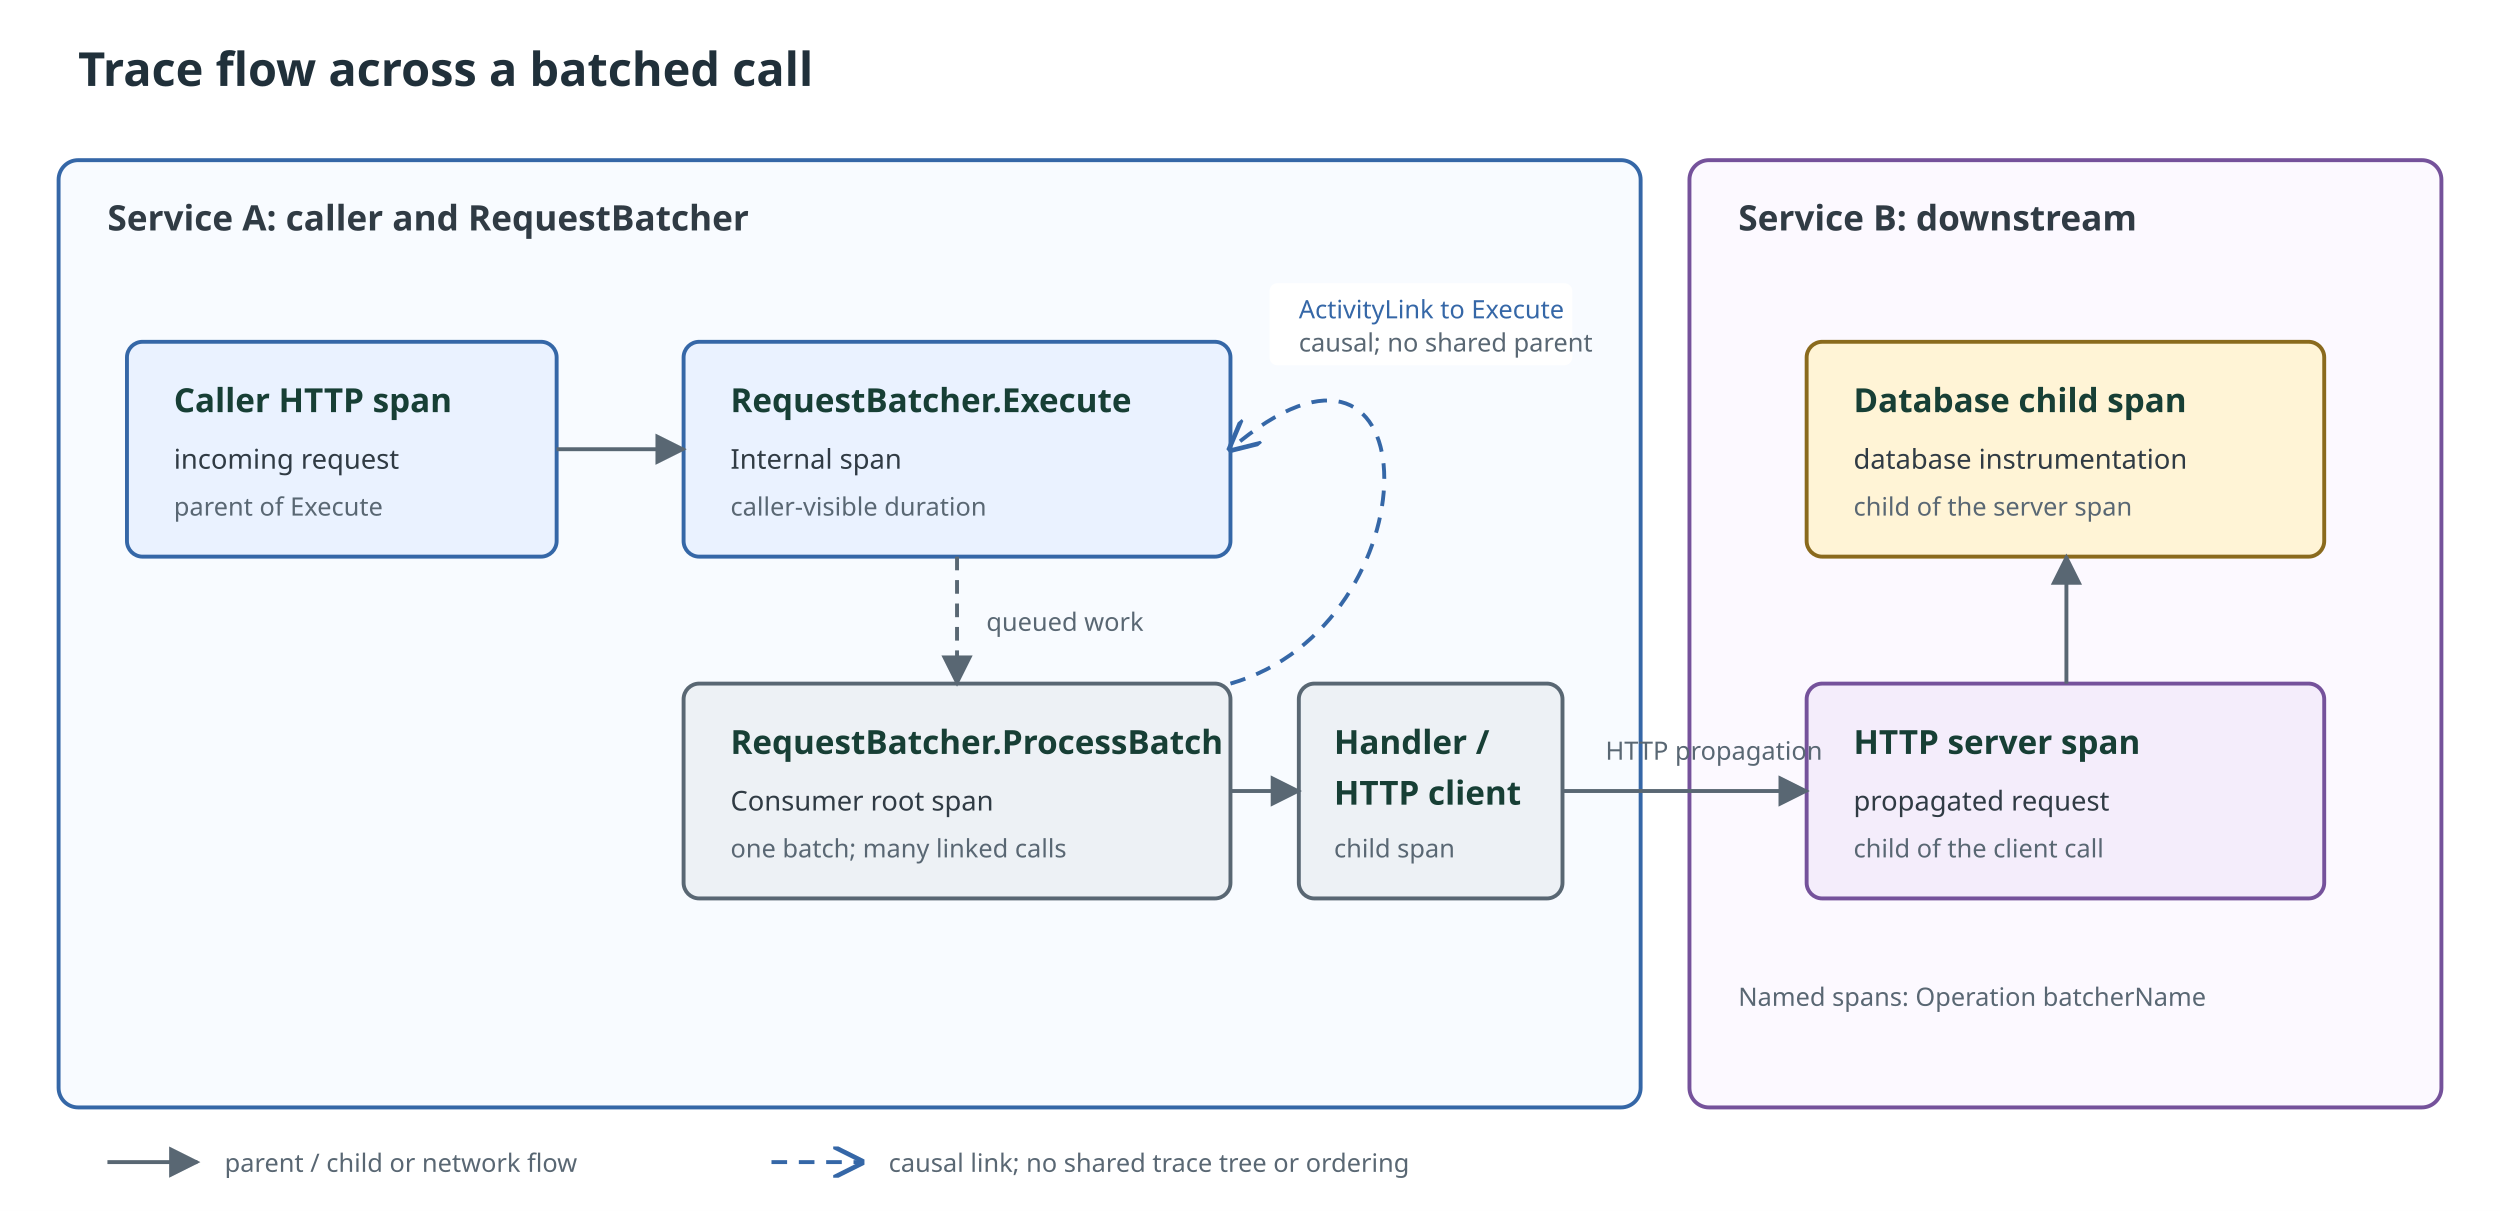
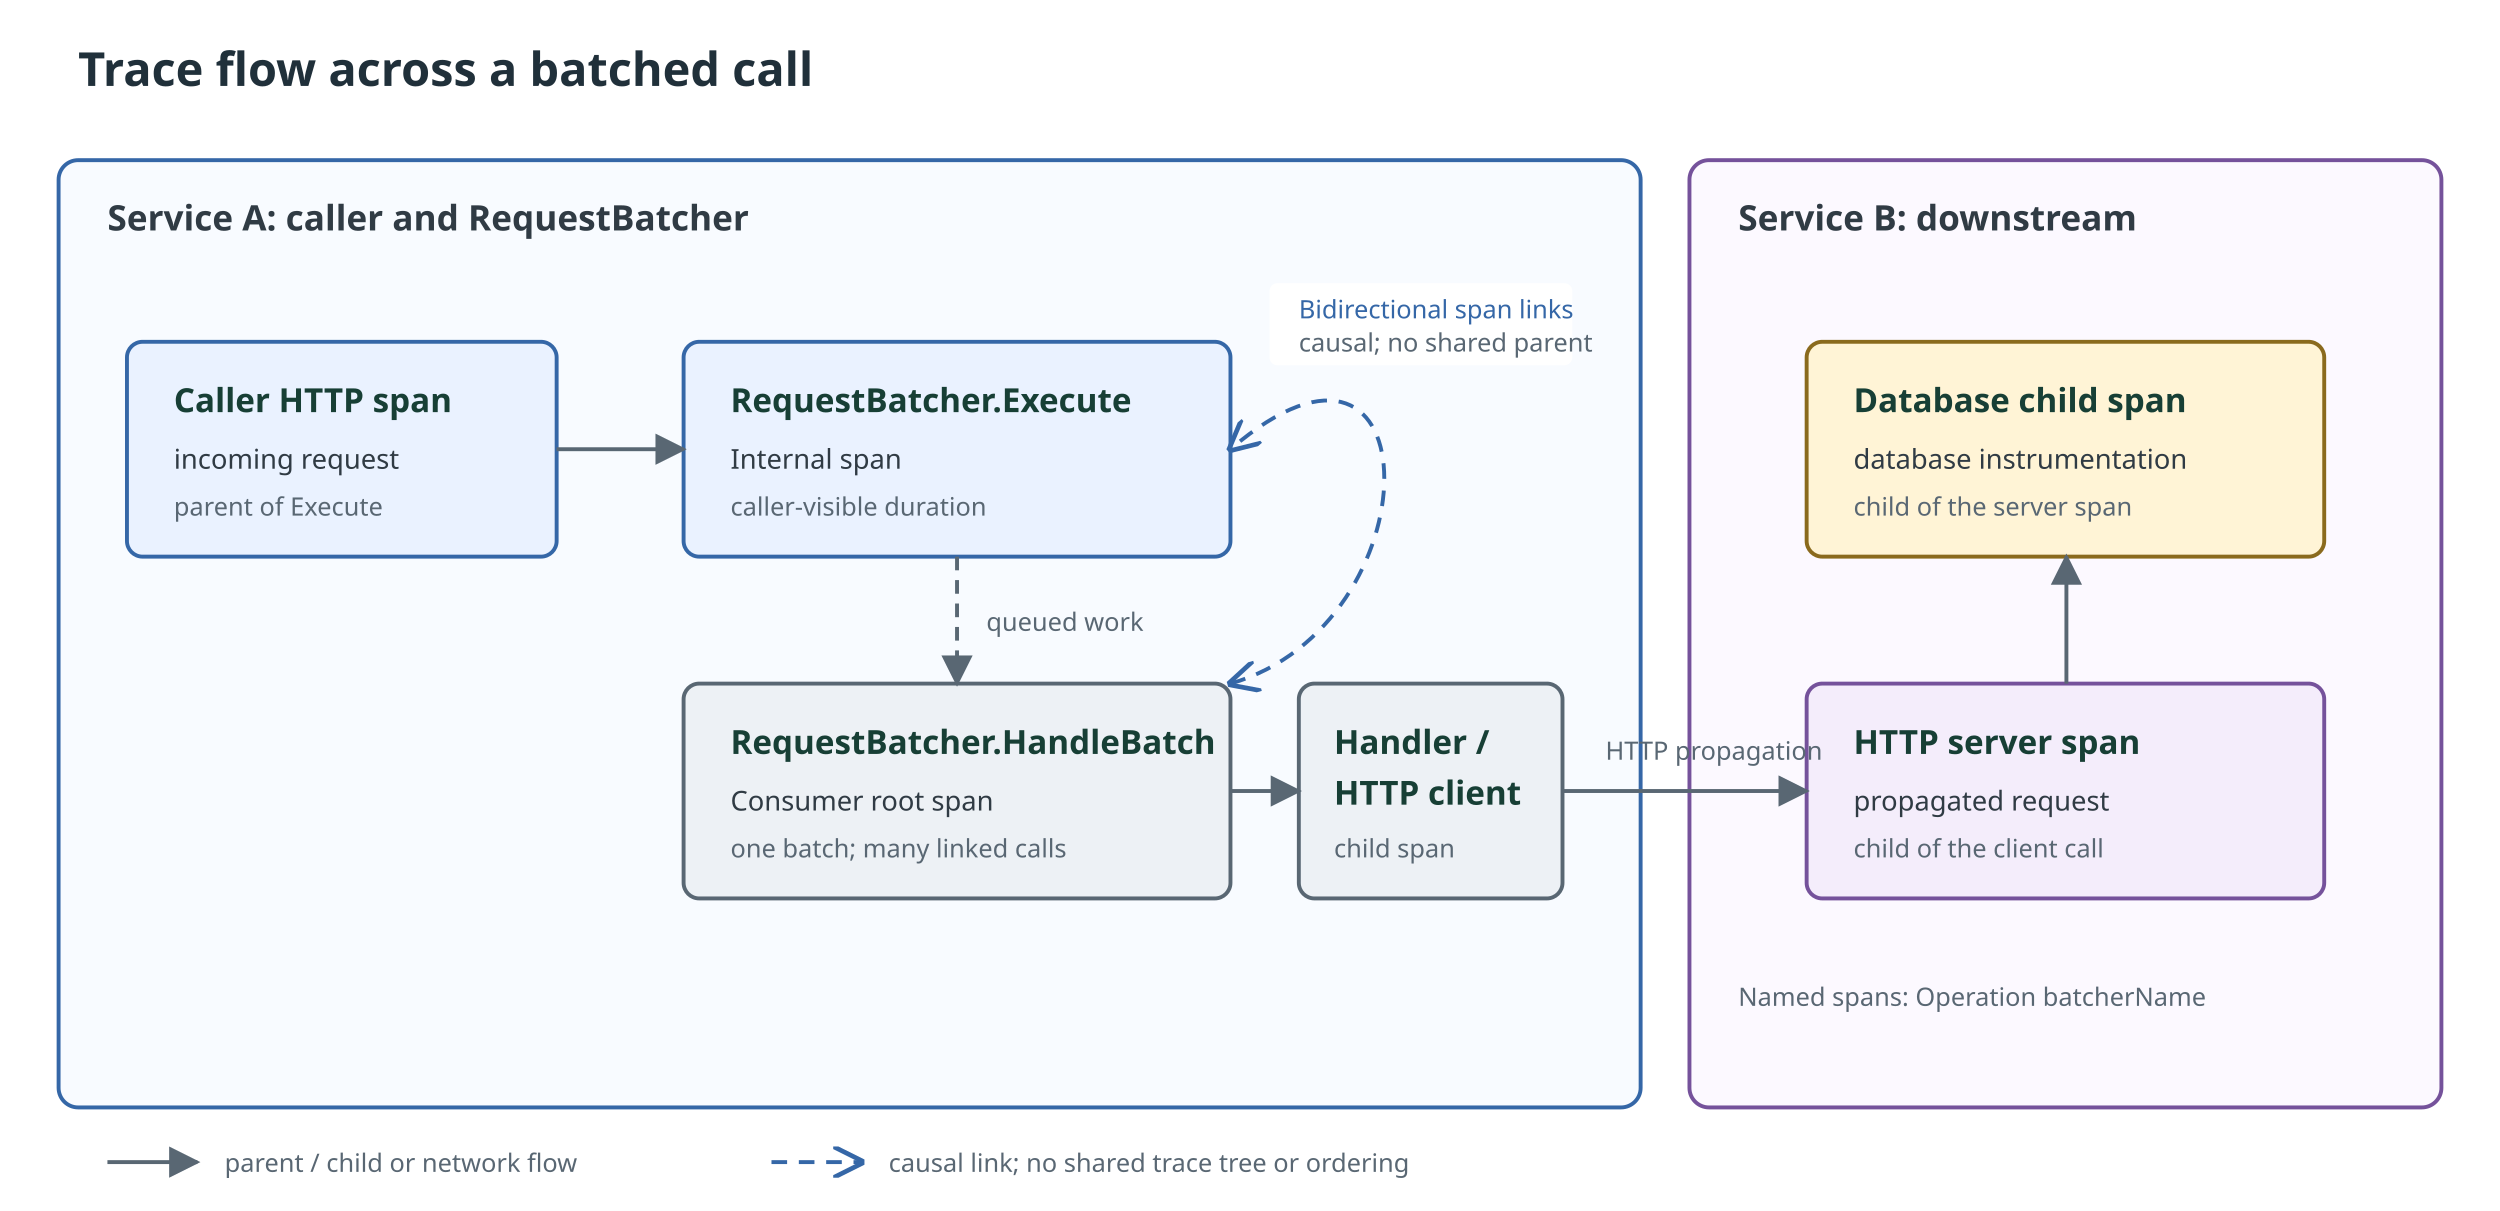
<svg xmlns="http://www.w3.org/2000/svg" width="1280" height="620" viewBox="0 0 1280 620" role="img" aria-labelledby="title desc">
  <defs>
    <marker id="solid-arrow" viewBox="0 0 10 10" refX="9" refY="5" markerWidth="8" markerHeight="8" orient="auto">
      <path d="M 0 0 L 10 5 L 0 10 z" fill="#596773" />
    </marker>
-     <marker id="link-arrow" viewBox="0 0 10 10" refX="9" refY="5" markerWidth="8" markerHeight="8" orient="auto">
+     <marker id="link-arrow" viewBox="0 0 10 10" refX="9" refY="5" markerWidth="8" markerHeight="8" orient="auto-start-reverse">
      <path d="M 0 0 L 10 5 L 0 10" fill="none" stroke="#3567a7" stroke-width="1.5" />
    </marker>
    <style>
      .title { font-family: sans-serif; font-size: 24px; font-weight: 600; fill: #20303a; }
      .boundary-title { font-family: sans-serif; font-size: 18px; font-weight: 600; fill: #303b44; }
      .node-title { font-family: sans-serif; font-size: 17px; font-weight: 600; fill: #173f35; }
      .node-text { font-family: sans-serif; font-size: 14px; fill: #303b44; }
      .small { font-family: sans-serif; font-size: 13px; fill: #596773; }
      .edge-label { font-family: sans-serif; font-size: 13px; fill: #3567a7; }
    </style>
  </defs>
  <rect width="1280" height="620" fill="#ffffff" />
  <text x="40" y="44" class="title">Trace flow across a batched call</text>
  <rect x="30" y="82" width="810" height="485" rx="10" fill="#f8fbff" stroke="#3567a7" stroke-width="2" />
  <text x="55" y="118" class="boundary-title">Service A: caller and RequestBatcher</text>
  <rect x="65" y="175" width="220" height="110" rx="8" fill="#eaf2ff" stroke="#3567a7" stroke-width="2" />
  <text x="89" y="211" class="node-title" fill="#1d3b66">Caller HTTP span</text>
  <text x="89" y="240" class="node-text">incoming request</text>
  <text x="89" y="264" class="small">parent of Execute</text>
  <rect x="350" y="175" width="280" height="110" rx="8" fill="#eaf2ff" stroke="#3567a7" stroke-width="2" />
  <text x="374" y="211" class="node-title" fill="#1d3b66">RequestBatcher.Execute</text>
  <text x="374" y="240" class="node-text">Internal span</text>
  <text x="374" y="264" class="small">caller-visible duration</text>
  <rect x="350" y="350" width="280" height="110" rx="8" fill="#edf1f5" stroke="#596773" stroke-width="2" />
-   <text x="374" y="386" class="node-title" fill="#303b44">RequestBatcher.ProcessBatch</text>
+   <text x="374" y="386" class="node-title" fill="#303b44">RequestBatcher.HandleBatch</text>
  <text x="374" y="415" class="node-text">Consumer root span</text>
  <text x="374" y="439" class="small">one batch; many linked calls</text>
  <rect x="665" y="350" width="135" height="110" rx="8" fill="#edf1f5" stroke="#596773" stroke-width="2" />
  <text x="683" y="386" class="node-title" fill="#303b44">Handler /</text>
  <text x="683" y="412" class="node-title" fill="#303b44">HTTP client</text>
  <text x="683" y="439" class="small">child span</text>
  <rect x="865" y="82" width="385" height="485" rx="10" fill="#fcf9ff" stroke="#75529b" stroke-width="2" />
  <text x="890" y="118" class="boundary-title">Service B: downstream</text>
  <rect x="925" y="350" width="265" height="110" rx="8" fill="#f4edfb" stroke="#75529b" stroke-width="2" />
  <text x="949" y="386" class="node-title" fill="#422d59">HTTP server span</text>
  <text x="949" y="415" class="node-text">propagated request</text>
  <text x="949" y="439" class="small">child of the client call</text>
  <rect x="925" y="175" width="265" height="110" rx="8" fill="#fff4d6" stroke="#8a6a1d" stroke-width="2" />
  <text x="949" y="211" class="node-title" fill="#4d3b0e">Database child span</text>
  <text x="949" y="240" class="node-text">database instrumentation</text>
  <text x="949" y="264" class="small">child of the server span</text>
  <text x="890" y="515" class="small">Named spans: Operation batcherName</text>
  <path d="M 285 230 L 350 230" fill="none" stroke="#596773" stroke-width="2" marker-end="url(#solid-arrow)" />
  <path d="M 490 285 L 490 350" fill="none" stroke="#596773" stroke-width="2" stroke-dasharray="7 5" marker-end="url(#solid-arrow)" />
  <text x="505" y="323" class="small">queued work</text>
  <path d="M 630 405 L 665 405" fill="none" stroke="#596773" stroke-width="2" marker-end="url(#solid-arrow)" />
  <path d="M 800 405 L 925 405" fill="none" stroke="#596773" stroke-width="2" marker-end="url(#solid-arrow)" />
  <text x="822" y="389" class="small">HTTP propagation</text>
  <path d="M 1058 350 L 1058 285" fill="none" stroke="#596773" stroke-width="2" marker-end="url(#solid-arrow)" />
-   <path d="M 630 350 C 735 320, 735 140, 630 230" fill="none" stroke="#3567a7" stroke-width="2" stroke-dasharray="8 6" marker-end="url(#link-arrow)" />
+   <path d="M 630 350 C 735 320, 735 140, 630 230" fill="none" stroke="#3567a7" stroke-width="2" stroke-dasharray="8 6" marker-start="url(#link-arrow)" marker-end="url(#link-arrow)" />
  <rect x="650" y="145" width="155" height="42" rx="4" fill="#ffffff" />
-   <text x="665" y="163" class="edge-label">ActivityLink to Execute</text>
+   <text x="665" y="163" class="edge-label">Bidirectional span links</text>
  <text x="665" y="180" class="small">causal; no shared parent</text>
  <line x1="55" y1="595" x2="101" y2="595" stroke="#596773" stroke-width="2" marker-end="url(#solid-arrow)" />
  <text x="115" y="600" class="small">parent / child or network flow</text>
  <line x1="395" y1="595" x2="441" y2="595" stroke="#3567a7" stroke-width="2" stroke-dasharray="8 6" marker-end="url(#link-arrow)" />
  <text x="455" y="600" class="small">causal link; no shared trace tree or ordering</text>
</svg>
